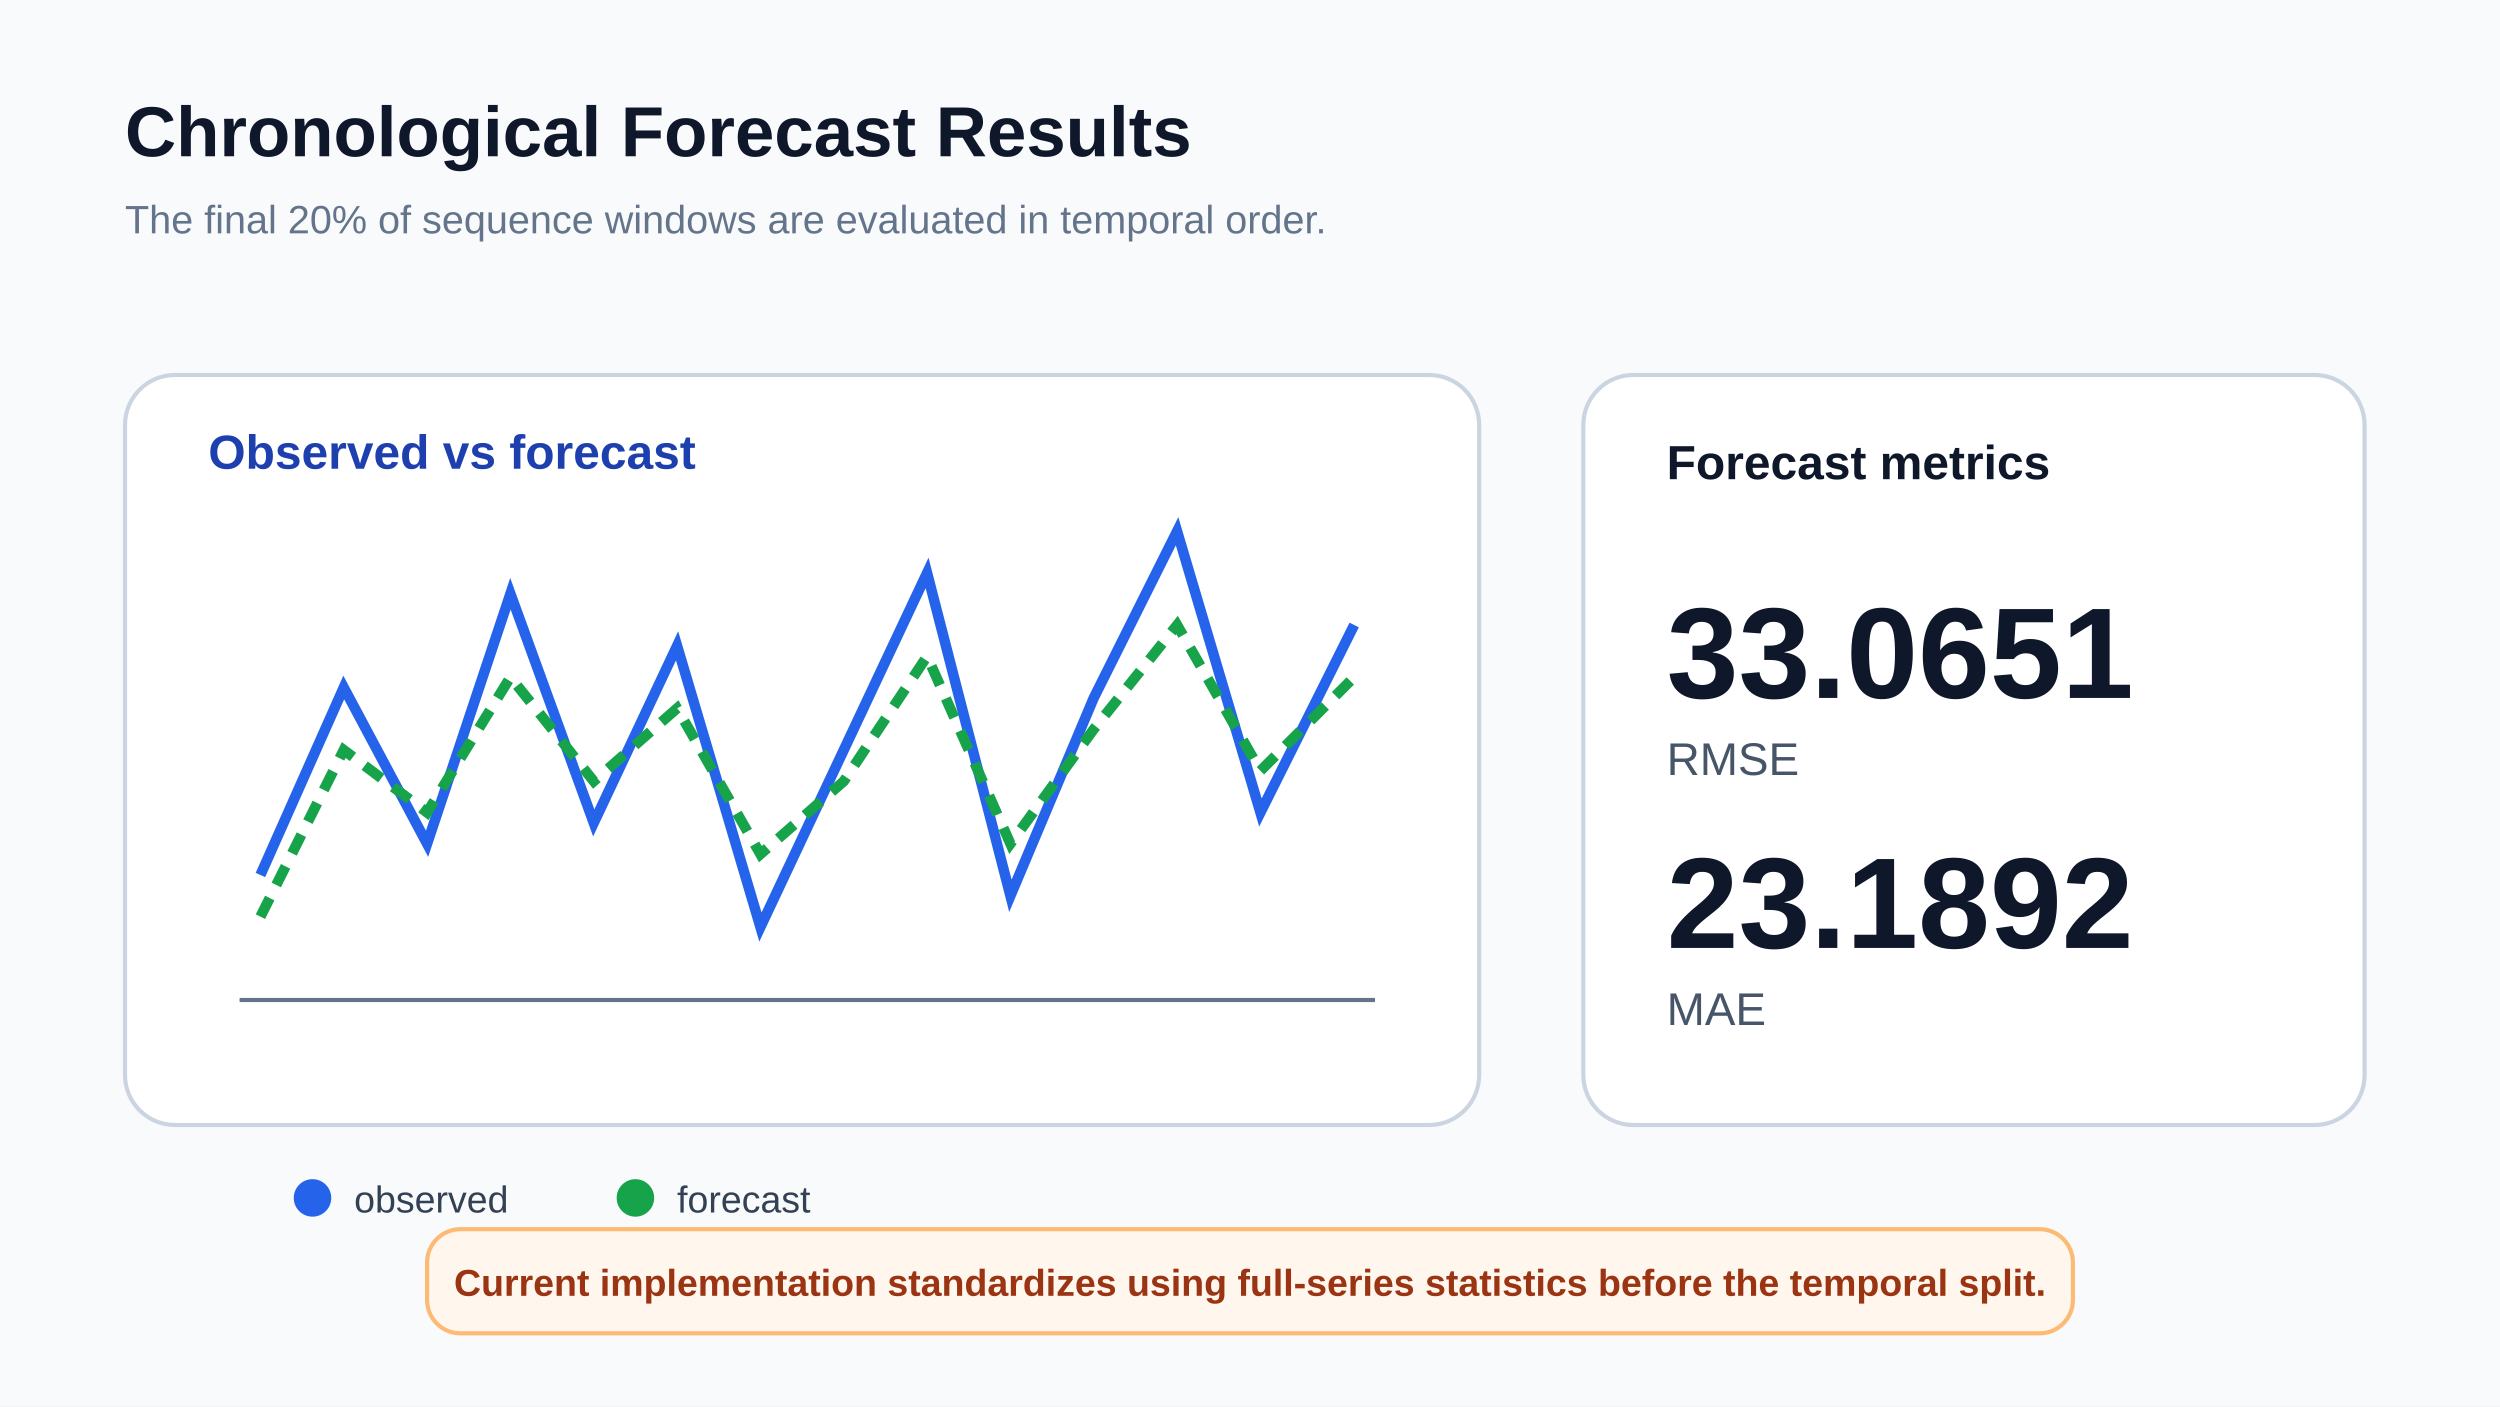
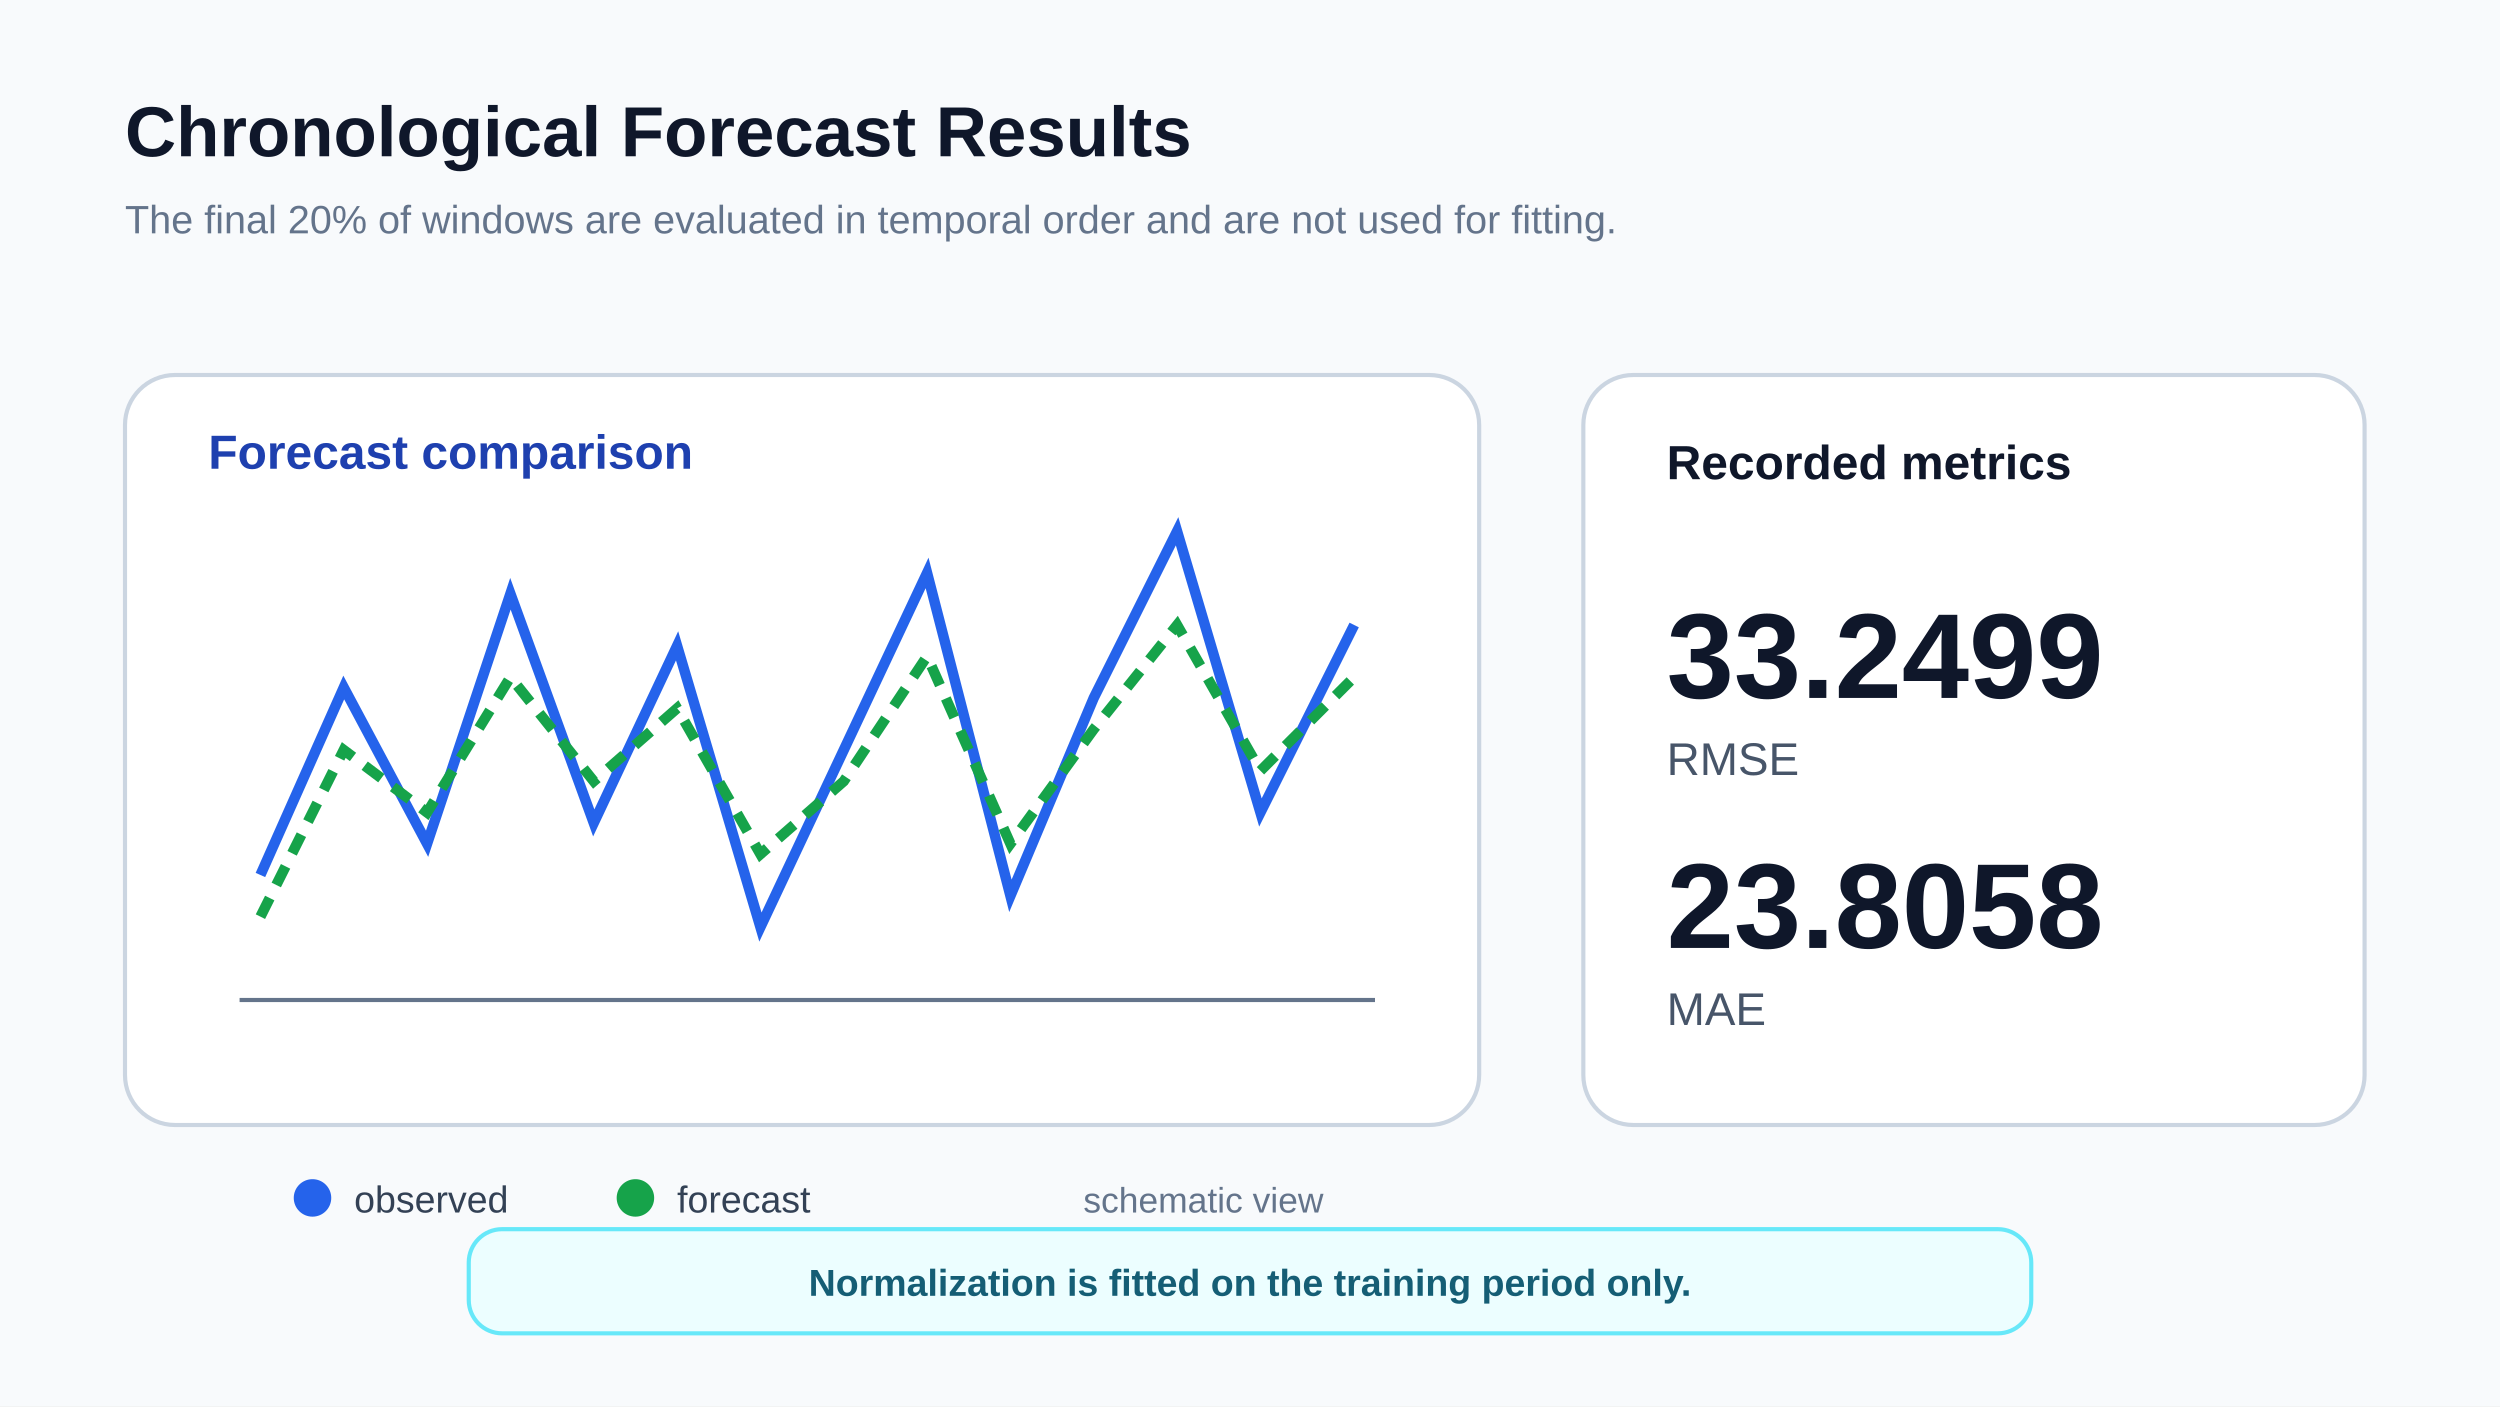
<svg xmlns="http://www.w3.org/2000/svg" width="1200" height="675">
  <rect width="1200" height="675" fill="#f8fafc" />
  <text x="60" y="75" font-family="Arial" font-size="34" font-weight="700" fill="#0f172a">Chronological Forecast Results</text>
-   <text x="60" y="112" font-family="Arial" font-size="19" fill="#64748b">The final 20% of sequence windows are evaluated in temporal order.</text>
+   <text x="60" y="112" font-family="Arial" font-size="19" fill="#64748b">The final 20% of windows are evaluated in temporal order and are not used for fitting.</text>
  <rect x="60" y="180" width="650" height="360" rx="24" fill="#fff" stroke="#cbd5e1" stroke-width="2" />
-   <text x="100" y="225" font-family="Arial" font-size="23" font-weight="700" fill="#1e40af">Observed vs forecast</text>
+   <text x="100" y="225" font-family="Arial" font-size="23" font-weight="700" fill="#1e40af">Forecast comparison</text>
  <line x1="115" y1="480" x2="660" y2="480" stroke="#64748b" stroke-width="2" />
  <polyline points="125,420 165,330 205,405 245,285 285,395 325,310 365,445 405,360 445,275 485,430 525,335 565,255 605,390 650,300" fill="none" stroke="#2563eb" stroke-width="5" />
  <polyline points="125,440 165,360 205,390 245,325 285,375 325,340 365,410 405,375 445,315 485,405 525,350 565,300 605,370 650,325" fill="none" stroke="#16a34a" stroke-width="5" stroke-dasharray="10 7" />
  <circle cx="150" cy="575" r="9" fill="#2563eb" />
  <text x="170" y="582" font-family="Arial" font-size="18" fill="#334155">observed</text>
  <circle cx="305" cy="575" r="9" fill="#16a34a" />
  <text x="325" y="582" font-family="Arial" font-size="18" fill="#334155">forecast</text>
+   <text x="520" y="582" font-family="Arial" font-size="17" fill="#64748b">schematic view</text>
  <rect x="760" y="180" width="375" height="360" rx="24" fill="#fff" stroke="#cbd5e1" stroke-width="2" />
-   <text x="800" y="230" font-family="Arial" font-size="23" font-weight="700" fill="#0f172a">Forecast metrics</text>
-   <text x="800" y="335" font-family="Arial" font-size="62" font-weight="700" fill="#0f172a">33.0651</text>
+   <text x="800" y="230" font-family="Arial" font-size="23" font-weight="700" fill="#0f172a">Recorded metrics</text>
+   <text x="800" y="335" font-family="Arial" font-size="58" font-weight="700" fill="#0f172a">33.2499</text>
  <text x="800" y="372" font-family="Arial" font-size="22" fill="#475569">RMSE</text>
-   <text x="800" y="455" font-family="Arial" font-size="62" font-weight="700" fill="#0f172a">23.1892</text>
+   <text x="800" y="455" font-family="Arial" font-size="58" font-weight="700" fill="#0f172a">23.8058</text>
  <text x="800" y="492" font-family="Arial" font-size="22" fill="#475569">MAE</text>
-   <rect x="205" y="590" width="790" height="50" rx="16" fill="#fff7ed" stroke="#fdba74" stroke-width="2" />
-   <text x="600" y="622" text-anchor="middle" font-family="Arial" font-size="18" font-weight="700" fill="#9a3412">Current implementation standardizes using full-series statistics before the temporal split.</text>
+   <rect x="225" y="590" width="750" height="50" rx="16" fill="#ecfeff" stroke="#67e8f9" stroke-width="2" />
+   <text x="600" y="622" text-anchor="middle" font-family="Arial" font-size="18" font-weight="700" fill="#155e75">Normalization is fitted on the training period only.</text>
</svg>
